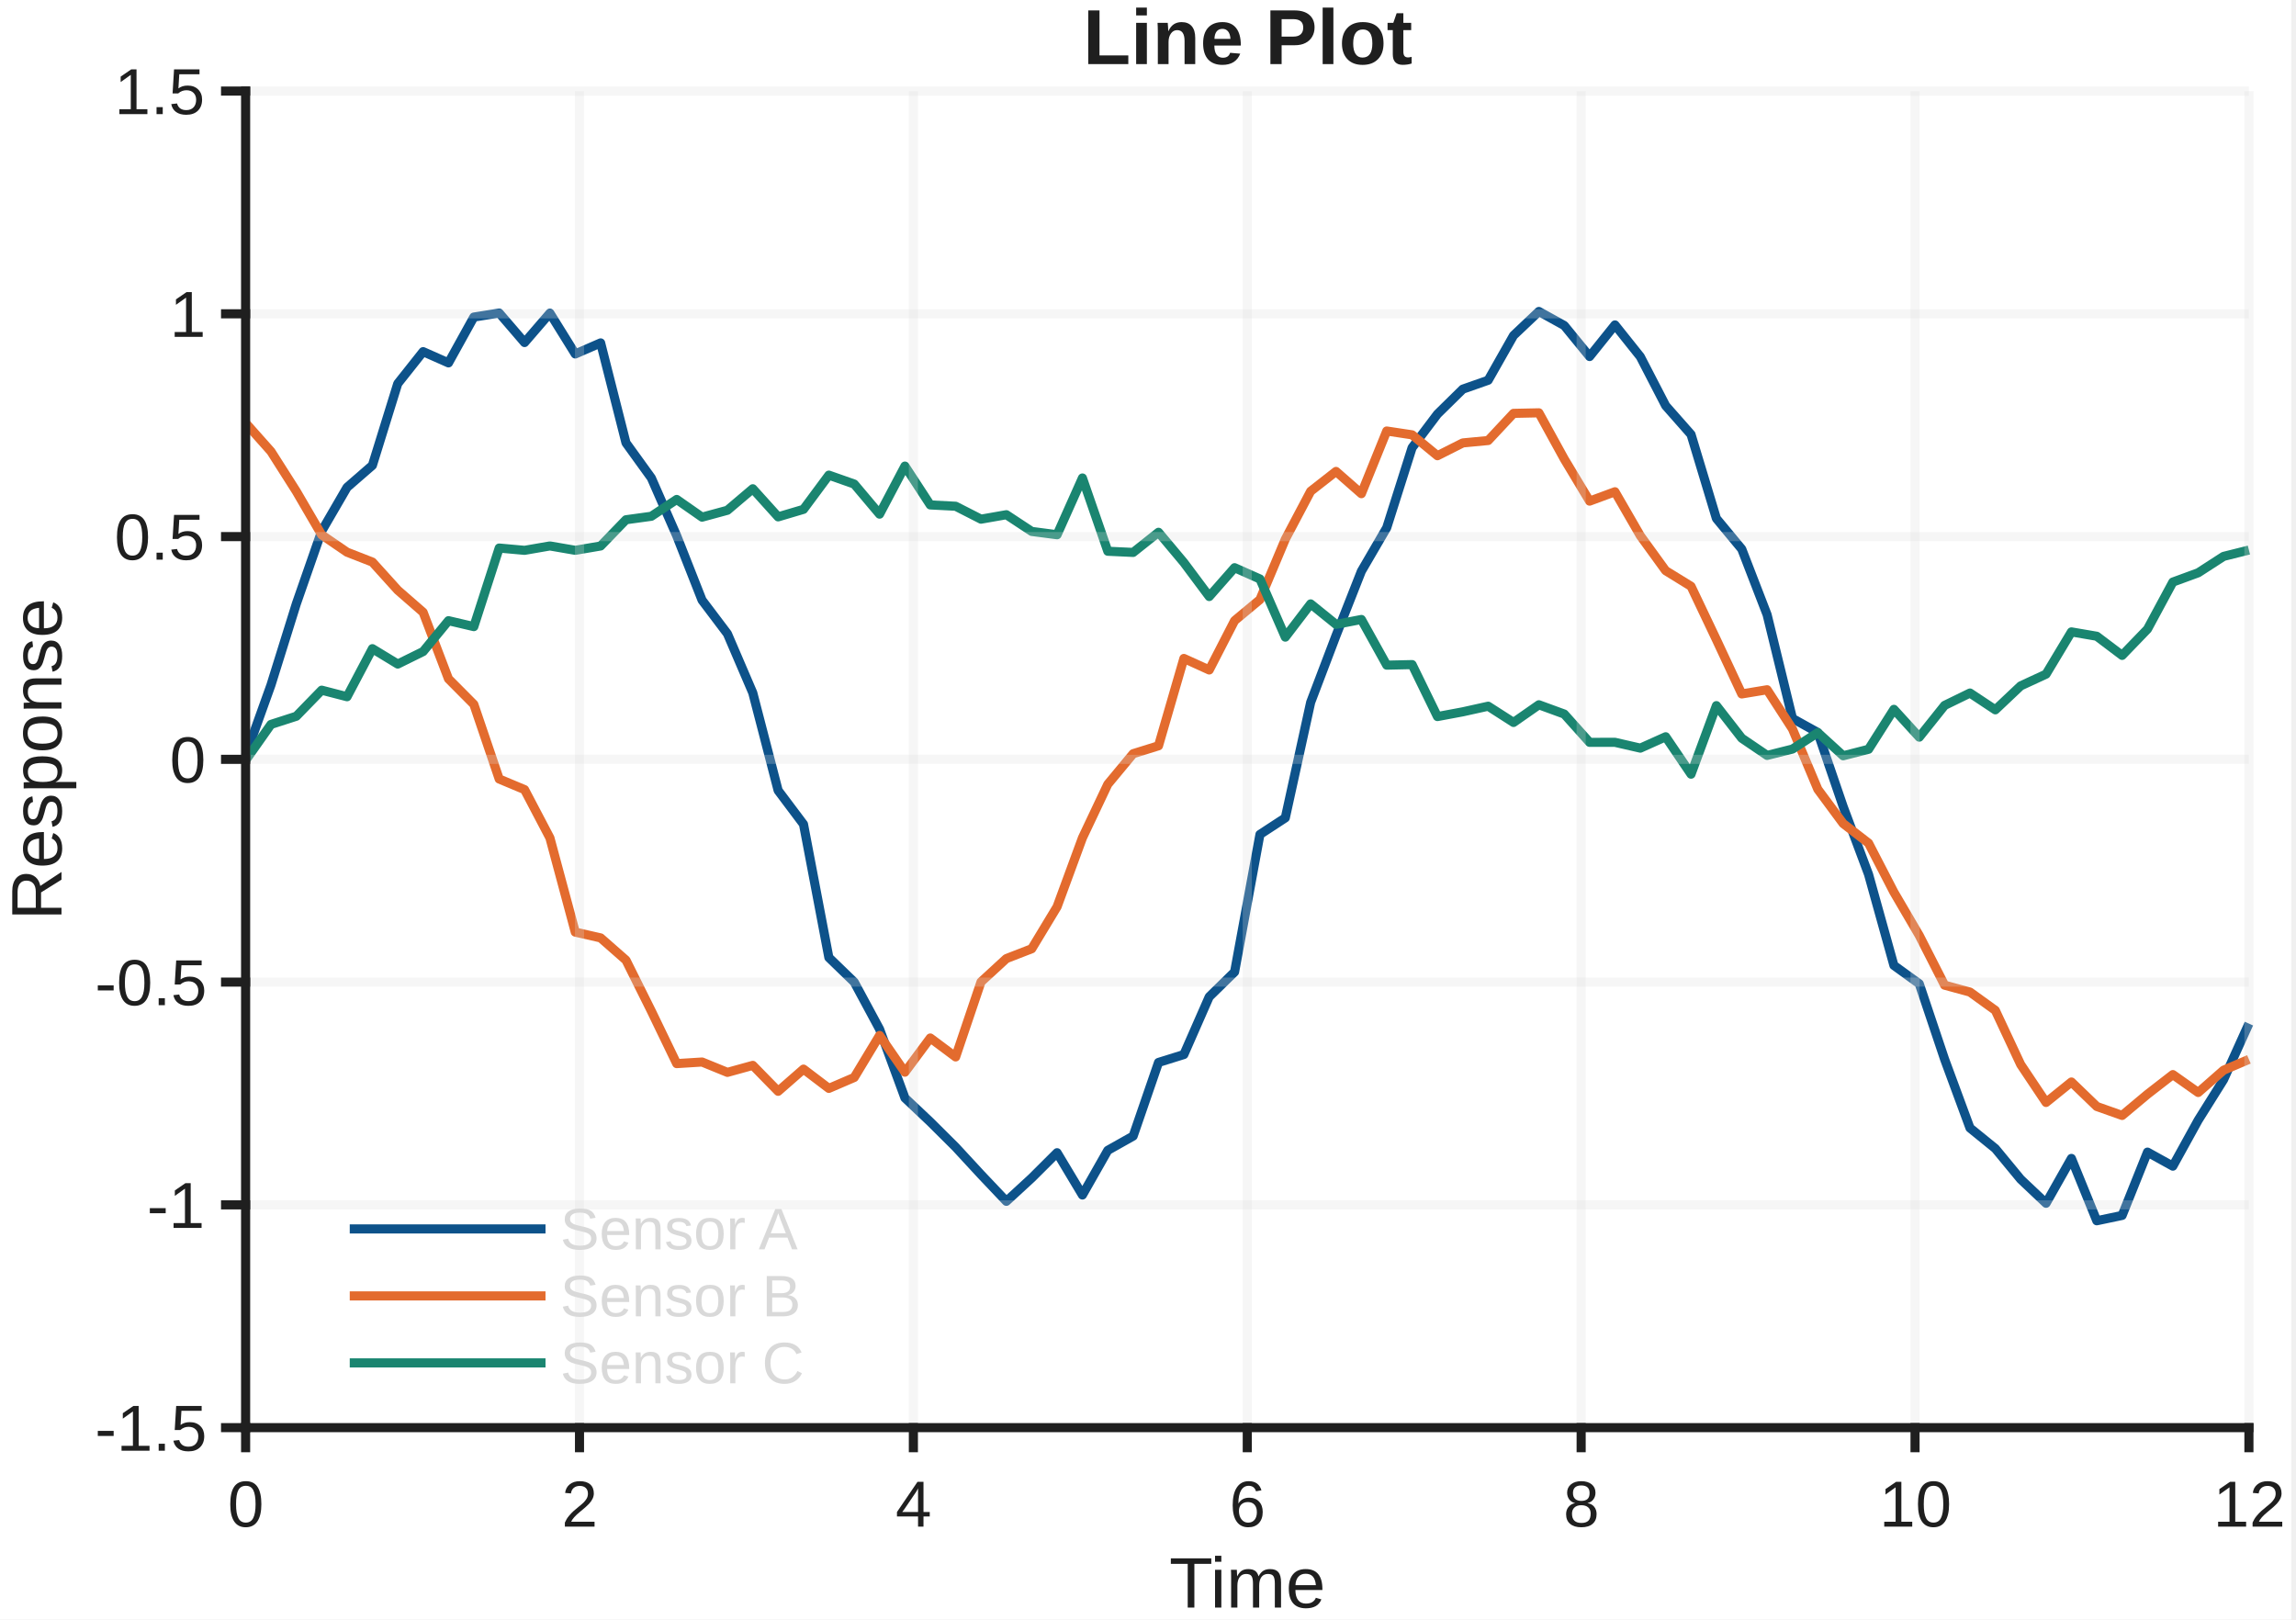
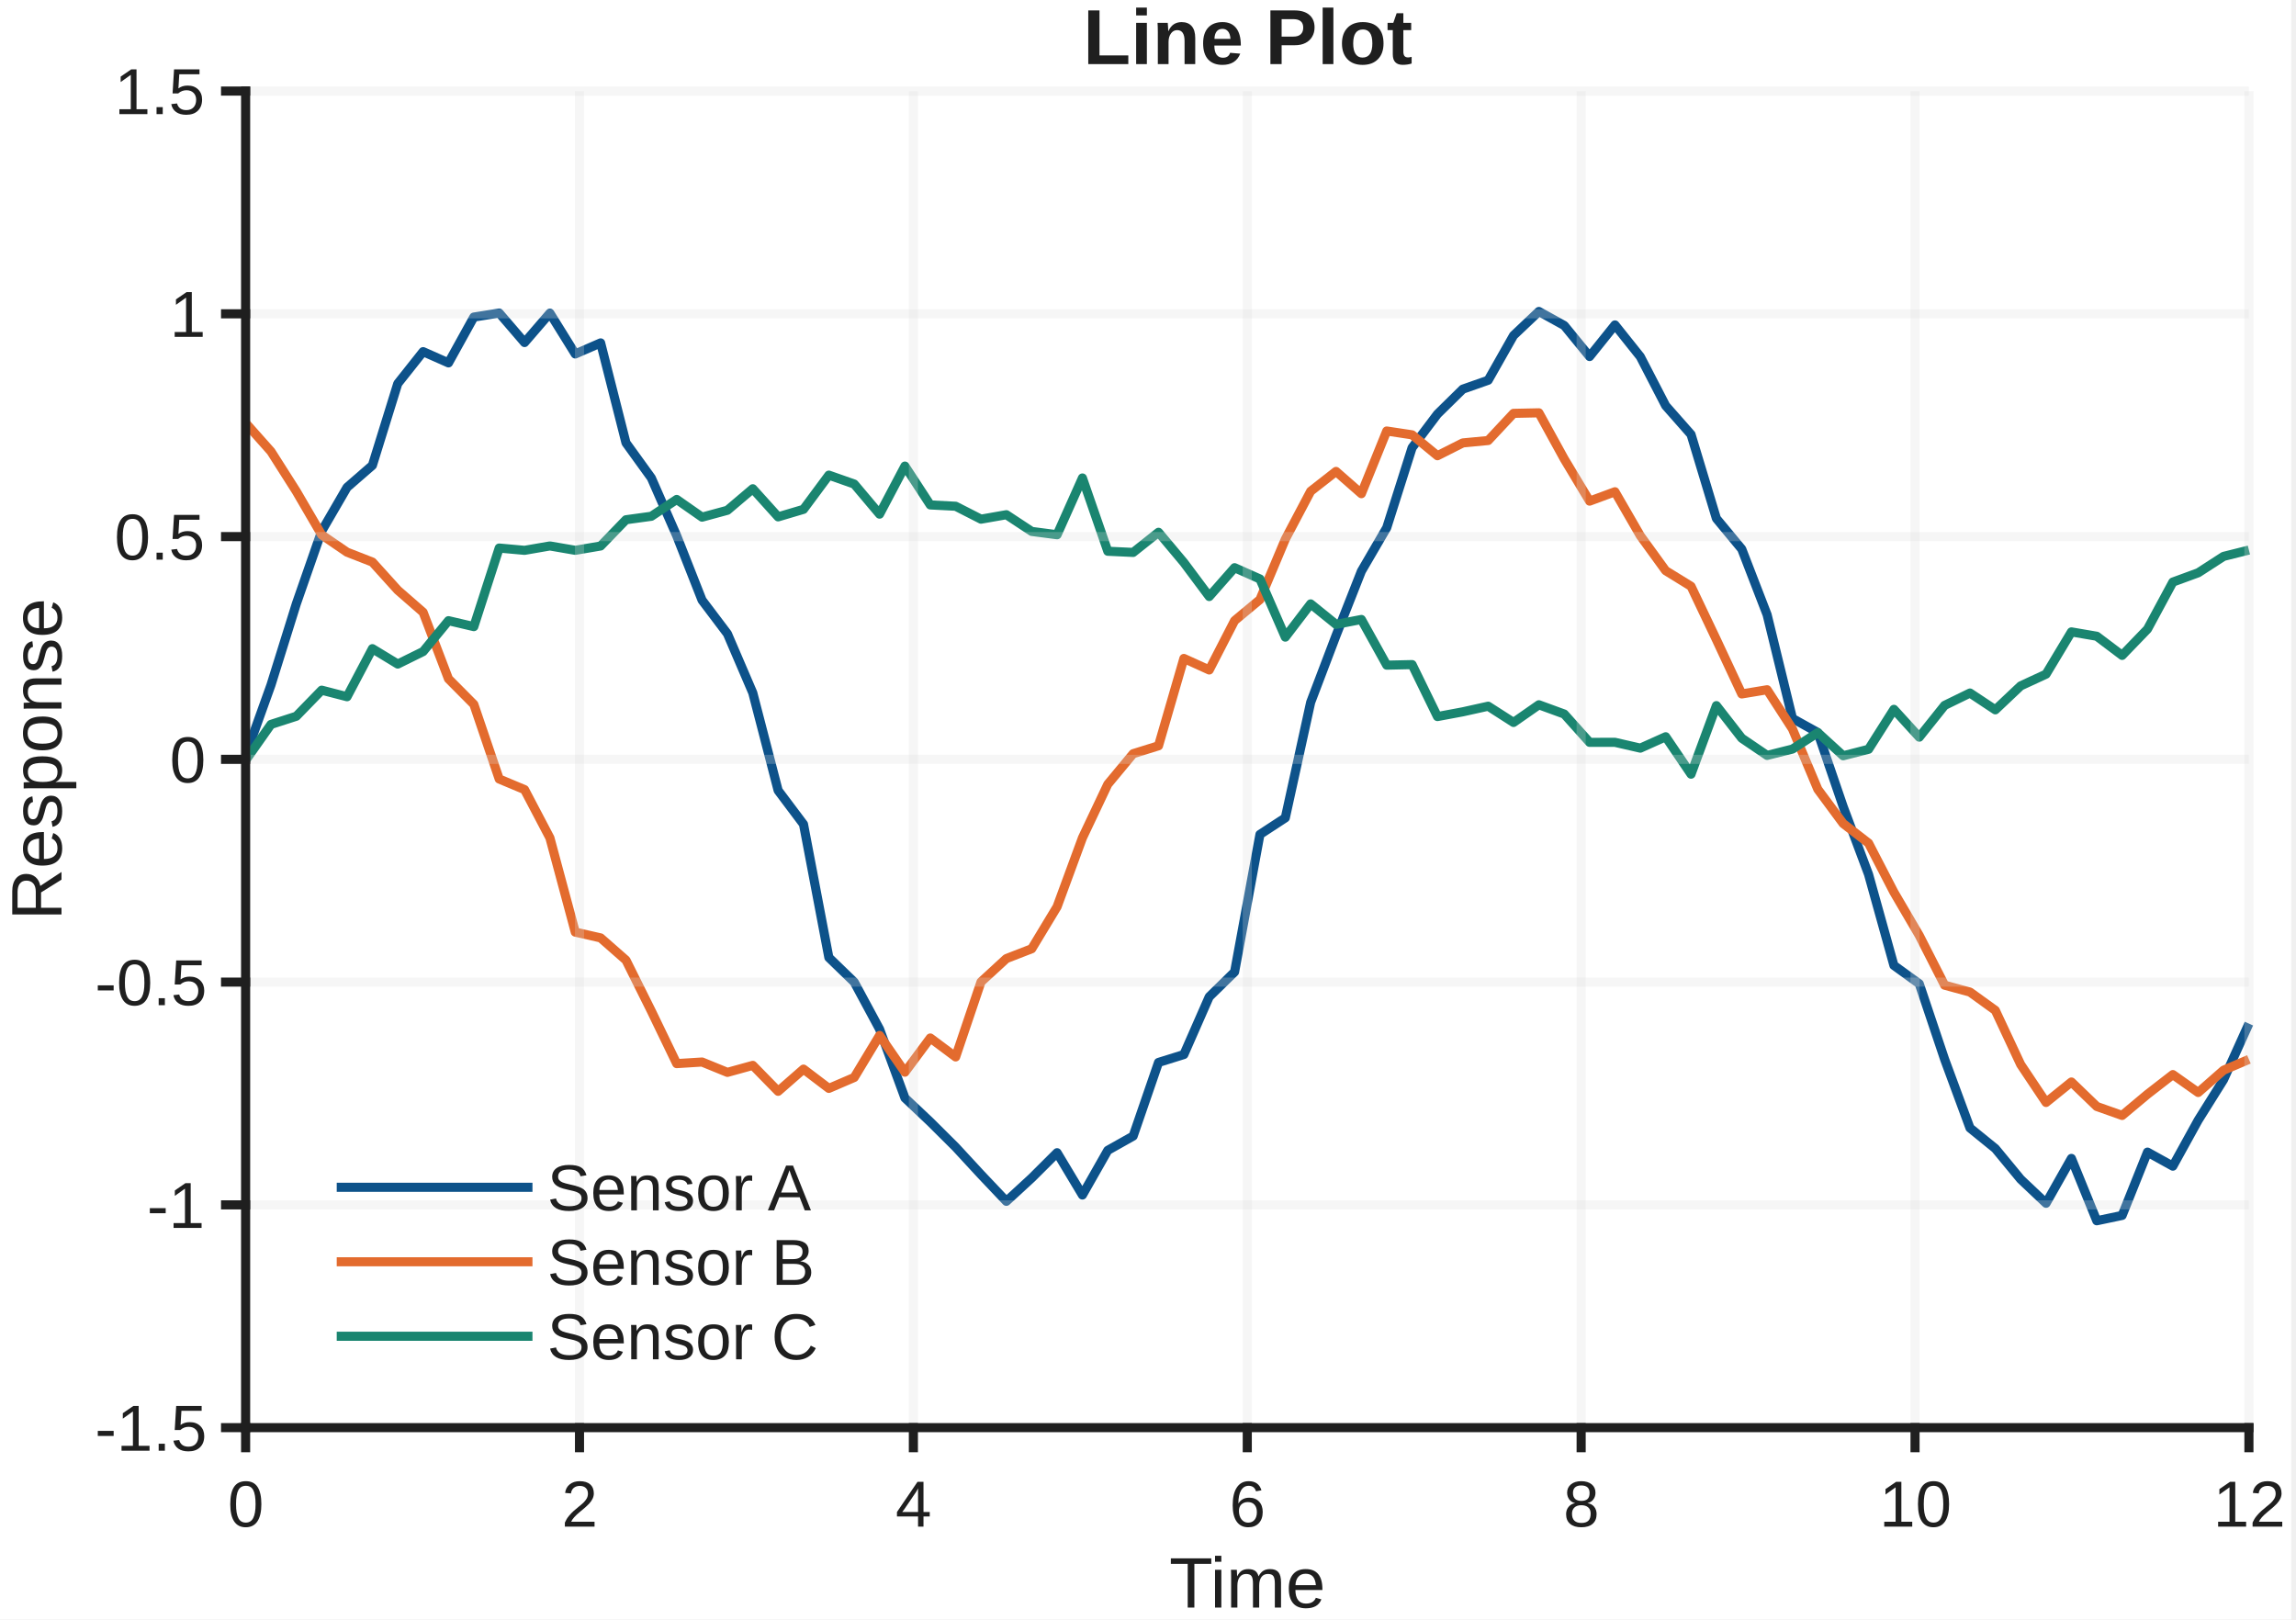
<svg xmlns="http://www.w3.org/2000/svg" width="124.531mm" height="87.842mm" viewBox="0 0 353 249" version="1.2" baseProfile="tiny">
  <defs>
</defs>
  <g fill="none" stroke="black" stroke-width="1" fill-rule="evenodd" stroke-linecap="square" stroke-linejoin="bevel">
    <g fill="#ffffff" fill-opacity="1" stroke="none" transform="matrix(0.5,0,0,0.5,-13.7382,-5)" font-family=".AppleSystemUIFont" font-size="13" font-weight="400" font-style="normal">
      <path vector-effect="none" fill-rule="evenodd" d="M26,9 L732,9 L732,508 L26,508 L26,9" />
    </g>
    <g fill="#ffffff" fill-opacity="1" stroke="none" transform="matrix(5e-05,0,0,5e-05,-13.7382,-5)" font-family=".AppleSystemUIFont" font-size="13" font-weight="400" font-style="normal">
      <path vector-effect="none" fill-rule="evenodd" d="M1.03e+06,380000 L1.03e+06,4.49e+06 L7.19e+06,4.49e+06 L7.19e+06,380000 L1.03e+06,380000" />
    </g>
    <g fill="#1f1f1f" fill-opacity="1" stroke="#1f1f1f" stroke-opacity="1" stroke-width="1" stroke-linecap="square" stroke-linejoin="bevel" transform="matrix(0.5,0,0,0.5,166.512,10)" font-family="Arial" font-size="24" font-weight="700" font-style="normal">
      <text fill="#1f1f1f" fill-opacity="1" stroke="none" xml:space="preserve" x="0" y="-0.281" font-family="Arial" font-size="24" font-weight="700" font-style="normal">Line Plot</text>
    </g>
    <g fill="none" stroke="#0d528a" stroke-opacity="1" stroke-width="2.8" stroke-linecap="butt" stroke-linejoin="round" transform="matrix(0.5,0,0,0.5,-13.7382,-5)" font-family="Arial" font-size="24" font-weight="700" font-style="normal">
      <polyline fill="none" vector-effect="none" points="103,242.368 110.797,220.649 118.595,195.669 126.392,173.301 134.19,159.868 141.987,153.095 149.785,127.956 157.582,118.133 165.38,121.588 173.177,107.498 180.975,106.258 188.772,115.33 196.57,106.293 204.367,118.844 212.165,115.444 219.962,146.177 227.759,156.971 235.557,174.756 243.354,194.551 251.152,204.875 258.949,223.047 266.747,253.076 274.544,263.451 282.342,304.437 290.139,311.99 297.937,326.454 305.734,347.616 313.532,354.979 321.329,362.734 329.127,371.18 336.924,379.408 344.722,372.231 352.519,364.463 360.316,377.466 368.114,363.733 375.911,359.346 383.709,336.704 391.506,334.272 399.304,316.513 407.101,308.878 414.899,266.588 422.696,261.493 430.494,225.969 438.291,205.45 446.089,185.649 453.886,172.269 461.684,147.67 469.481,137.333 477.278,129.665 485.076,126.923 492.873,113.169 500.671,105.78 508.468,110.092 516.266,119.636 524.063,109.914 531.861,119.682 539.658,134.754 547.456,143.6 555.253,169.434 563.051,178.843 570.848,199.024 578.646,230.923 586.443,235.256 594.24,258.046 602.038,278.863 609.835,306.864 617.633,312.511 625.43,335.735 633.228,356.856 641.025,363.181 648.823,372.634 656.62,380.005 664.418,366.216 672.215,385.385 680.013,383.745 687.81,364.281 695.608,368.595 703.405,354.454 711.203,342.005 719,324.767 " />
    </g>
    <g fill="none" stroke="#e36b2e" stroke-opacity="1" stroke-width="2.8" stroke-linecap="butt" stroke-linejoin="round" transform="matrix(0.5,0,0,0.5,-13.7382,-5)" font-family="Arial" font-size="24" font-weight="700" font-style="normal">
      <polyline fill="none" vector-effect="none" points="103,140.057 110.797,148.824 118.595,161.093 126.392,174.469 134.19,179.801 141.987,182.844 149.785,191.476 157.582,198.271 165.38,218.739 173.177,226.59 180.975,249.545 188.772,252.805 196.57,267.655 204.367,296.627 212.165,298.408 219.962,305.25 227.759,320.909 235.557,337.062 243.354,336.574 251.152,339.757 258.949,337.604 266.747,345.576 274.544,338.757 282.342,344.68 290.139,341.326 297.937,328.396 305.734,339.697 313.532,329.186 321.329,335.006 329.127,311.94 336.924,304.765 344.722,301.742 352.519,288.833 360.316,267.64 368.114,251.168 375.911,241.762 383.709,239.331 391.506,212.474 399.304,216.016 407.101,200.857 414.899,194.369 422.696,175.822 430.494,161.064 438.291,154.964 446.089,161.806 453.886,142.536 461.684,143.712 469.481,150.134 477.278,146.2 485.076,145.458 492.873,137.109 500.671,136.942 508.468,151.13 516.266,164.096 524.063,161.216 531.861,174.733 539.658,185.485 547.456,190.289 555.253,206.692 563.051,223.387 570.848,222.099 578.646,234.161 586.443,252.71 594.24,263.246 602.038,269.265 609.835,284.345 617.633,297.66 625.43,312.943 633.228,315.063 641.025,320.692 648.823,337.343 656.62,349.007 664.418,342.717 672.215,350.241 680.013,353.002 687.81,346.482 695.608,340.439 703.405,345.942 711.203,339.093 719,335.762 " />
    </g>
    <g fill="none" stroke="#1a8570" stroke-opacity="1" stroke-width="2.8" stroke-linecap="butt" stroke-linejoin="round" transform="matrix(0.5,0,0,0.5,-13.7382,-5)" font-family="Arial" font-size="24" font-weight="700" font-style="normal">
      <polyline fill="none" vector-effect="none" points="103,243.824 110.797,232.762 118.595,230.245 126.392,222.229 134.19,224.243 141.987,209.465 149.785,214.199 157.582,210.352 165.38,200.86 173.177,202.686 180.975,178.524 188.772,179.229 196.57,177.878 204.367,179.223 212.165,177.89 219.962,169.823 227.759,168.754 235.557,163.583 243.354,169.025 251.152,166.91 258.949,160.292 266.747,168.934 274.544,166.621 282.342,156.103 290.139,158.844 297.937,168.1 305.734,153.322 313.532,165.268 321.329,165.67 329.127,169.645 336.924,168.274 344.722,173.414 352.519,174.433 360.316,156.981 368.114,179.51 375.911,179.871 383.709,173.681 391.506,182.987 399.304,193.434 407.101,184.568 414.899,188.039 422.696,205.915 430.494,195.7 438.291,201.997 446.089,200.489 453.886,214.533 461.684,214.364 469.481,230.343 477.278,228.885 485.076,227.157 492.873,232.157 500.671,226.718 508.468,229.57 516.266,238.275 524.063,238.264 531.861,240.053 539.658,236.554 547.456,248.062 555.253,226.981 563.051,236.997 570.848,242.289 578.646,240.338 586.443,235.281 594.24,242.4 602.038,240.404 609.835,228.124 617.633,236.677 625.43,226.912 633.228,223.107 641.025,228.274 648.823,220.904 656.62,217.301 664.418,204.31 672.215,205.645 680.013,211.533 687.81,203.452 695.608,188.988 703.405,186.129 711.203,181.091 719,179.14 " />
    </g>
    <g fill="#dbdbdb" fill-opacity="0.251" stroke="#dbdbdb" stroke-opacity="0.251" stroke-width="2.8" stroke-linecap="butt" stroke-linejoin="round" transform="matrix(0.5,0,0,0.5,-13.7382,-5)" font-family="Arial" font-size="24" font-weight="700" font-style="normal">
      <polyline fill="none" vector-effect="none" points="103,38 103,449 " />
      <polyline fill="none" vector-effect="none" points="205.667,38 205.667,449 " />
      <polyline fill="none" vector-effect="none" points="308.333,38 308.333,449 " />
      <polyline fill="none" vector-effect="none" points="411,38 411,449 " />
      <polyline fill="none" vector-effect="none" points="513.667,38 513.667,449 " />
      <polyline fill="none" vector-effect="none" points="616.333,38 616.333,449 " />
      <polyline fill="none" vector-effect="none" points="719,38 719,449 " />
      <polyline fill="none" vector-effect="none" points="103,449 719,449 " />
      <polyline fill="none" vector-effect="none" points="103,380.5 719,380.5 " />
      <polyline fill="none" vector-effect="none" points="103,312 719,312 " />
      <polyline fill="none" vector-effect="none" points="103,243.5 719,243.5 " />
      <polyline fill="none" vector-effect="none" points="103,175 719,175 " />
      <polyline fill="none" vector-effect="none" points="103,106.5 719,106.5 " />
      <polyline fill="none" vector-effect="none" points="103,38 719,38 " />
    </g>
    <g fill="#1f1f1f" fill-opacity="1" stroke="#1f1f1f" stroke-opacity="1" stroke-width="1" stroke-linecap="square" stroke-linejoin="bevel" transform="matrix(0.5,0,0,0.5,179.762,247.216)" font-family="Arial" font-size="22" font-weight="400" font-style="normal">
      <text fill="#1f1f1f" fill-opacity="1" stroke="none" xml:space="preserve" x="0" y="-0.094" font-family="Arial" font-size="22" font-weight="400" font-style="normal">Time</text>
    </g>
    <g fill="#1f1f1f" fill-opacity="1" stroke="#1f1f1f" stroke-opacity="1" stroke-width="2.8" stroke-linecap="square" stroke-linejoin="round" transform="matrix(0.5,0,0,0.5,-13.7382,-5)" font-family="Arial" font-size="22" font-weight="400" font-style="normal">
      <polyline fill="none" vector-effect="none" points="103,449 719,449 " />
      <polyline fill="none" vector-effect="none" points="103,455.16 103,449 " />
      <polyline fill="none" vector-effect="none" points="205.667,455.16 205.667,449 " />
      <polyline fill="none" vector-effect="none" points="308.333,455.16 308.333,449 " />
      <polyline fill="none" vector-effect="none" points="411,455.16 411,449 " />
      <polyline fill="none" vector-effect="none" points="513.667,455.16 513.667,449 " />
      <polyline fill="none" vector-effect="none" points="616.333,455.16 616.333,449 " />
      <polyline fill="none" vector-effect="none" points="719,455.16 719,449 " />
    </g>
    <g fill="#1f1f1f" fill-opacity="1" stroke="#1f1f1f" stroke-opacity="1" stroke-width="1" stroke-linecap="square" stroke-linejoin="bevel" transform="matrix(0.5,0,0,0.5,35.0118,234.671)" font-family="Arial" font-size="20" font-weight="400" font-style="normal">
      <text fill="#1f1f1f" fill-opacity="1" stroke="none" xml:space="preserve" x="0" y="0.094" font-family="Arial" font-size="20" font-weight="400" font-style="normal">0</text>
    </g>
    <g fill="#1f1f1f" fill-opacity="1" stroke="#1f1f1f" stroke-opacity="1" stroke-width="1" stroke-linecap="square" stroke-linejoin="bevel" transform="matrix(0.5,0,0,0.5,86.3452,234.671)" font-family="Arial" font-size="20" font-weight="400" font-style="normal">
      <text fill="#1f1f1f" fill-opacity="1" stroke="none" xml:space="preserve" x="0" y="0.094" font-family="Arial" font-size="20" font-weight="400" font-style="normal">2</text>
    </g>
    <g fill="#1f1f1f" fill-opacity="1" stroke="#1f1f1f" stroke-opacity="1" stroke-width="1" stroke-linecap="square" stroke-linejoin="bevel" transform="matrix(0.5,0,0,0.5,137.678,234.671)" font-family="Arial" font-size="20" font-weight="400" font-style="normal">
      <text fill="#1f1f1f" fill-opacity="1" stroke="none" xml:space="preserve" x="0" y="0.094" font-family="Arial" font-size="20" font-weight="400" font-style="normal">4</text>
    </g>
    <g fill="#1f1f1f" fill-opacity="1" stroke="#1f1f1f" stroke-opacity="1" stroke-width="1" stroke-linecap="square" stroke-linejoin="bevel" transform="matrix(0.5,0,0,0.5,189.012,234.671)" font-family="Arial" font-size="20" font-weight="400" font-style="normal">
      <text fill="#1f1f1f" fill-opacity="1" stroke="none" xml:space="preserve" x="0" y="0.094" font-family="Arial" font-size="20" font-weight="400" font-style="normal">6</text>
    </g>
    <g fill="#1f1f1f" fill-opacity="1" stroke="#1f1f1f" stroke-opacity="1" stroke-width="1" stroke-linecap="square" stroke-linejoin="bevel" transform="matrix(0.5,0,0,0.5,240.345,234.671)" font-family="Arial" font-size="20" font-weight="400" font-style="normal">
      <text fill="#1f1f1f" fill-opacity="1" stroke="none" xml:space="preserve" x="0" y="0.094" font-family="Arial" font-size="20" font-weight="400" font-style="normal">8</text>
    </g>
    <g fill="#1f1f1f" fill-opacity="1" stroke="#1f1f1f" stroke-opacity="1" stroke-width="1" stroke-linecap="square" stroke-linejoin="bevel" transform="matrix(0.5,0,0,0.5,288.928,234.671)" font-family="Arial" font-size="20" font-weight="400" font-style="normal">
      <text fill="#1f1f1f" fill-opacity="1" stroke="none" xml:space="preserve" x="0" y="0.094" font-family="Arial" font-size="20" font-weight="400" font-style="normal">10</text>
    </g>
    <g fill="#1f1f1f" fill-opacity="1" stroke="#1f1f1f" stroke-opacity="1" stroke-width="1" stroke-linecap="square" stroke-linejoin="bevel" transform="matrix(0.5,0,0,0.5,340.262,234.671)" font-family="Arial" font-size="20" font-weight="400" font-style="normal">
      <text fill="#1f1f1f" fill-opacity="1" stroke="none" xml:space="preserve" x="0" y="0.094" font-family="Arial" font-size="20" font-weight="400" font-style="normal">12</text>
    </g>
    <g fill="#1f1f1f" fill-opacity="1" stroke="#1f1f1f" stroke-opacity="1" stroke-width="1" stroke-linecap="square" stroke-linejoin="bevel" transform="matrix(0,-0.5,0.5,0,9.5,141.5)" font-family="Arial" font-size="22" font-weight="400" font-style="normal">
      <text fill="#1f1f1f" fill-opacity="1" stroke="none" xml:space="preserve" x="0" y="-0.094" font-family="Arial" font-size="22" font-weight="400" font-style="normal">Response</text>
    </g>
    <g fill="#1f1f1f" fill-opacity="1" stroke="#1f1f1f" stroke-opacity="1" stroke-width="2.8" stroke-linecap="square" stroke-linejoin="round" transform="matrix(0.5,0,0,0.5,-13.7382,-5)" font-family="Arial" font-size="22" font-weight="400" font-style="normal">
      <polyline fill="none" vector-effect="none" points="103,449 103,38 " />
      <polyline fill="none" vector-effect="none" points="96.84,449 103,449 " />
      <polyline fill="none" vector-effect="none" points="96.84,380.5 103,380.5 " />
      <polyline fill="none" vector-effect="none" points="96.84,312 103,312 " />
      <polyline fill="none" vector-effect="none" points="96.84,243.5 103,243.5 " />
      <polyline fill="none" vector-effect="none" points="96.84,175 103,175 " />
      <polyline fill="none" vector-effect="none" points="96.84,106.5 103,106.5 " />
      <polyline fill="none" vector-effect="none" points="96.84,38 103,38 " />
    </g>
    <g fill="#1f1f1f" fill-opacity="1" stroke="#1f1f1f" stroke-opacity="1" stroke-width="1" stroke-linecap="square" stroke-linejoin="bevel" transform="matrix(0.5,0,0,0.5,14.5909,223)" font-family="Arial" font-size="20" font-weight="400" font-style="normal">
      <text fill="#1f1f1f" fill-opacity="1" stroke="none" xml:space="preserve" x="0" y="0.094" font-family="Arial" font-size="20" font-weight="400" font-style="normal">-1.5</text>
    </g>
    <g fill="#1f1f1f" fill-opacity="1" stroke="#1f1f1f" stroke-opacity="1" stroke-width="1" stroke-linecap="square" stroke-linejoin="bevel" transform="matrix(0.5,0,0,0.5,22.5909,188.75)" font-family="Arial" font-size="20" font-weight="400" font-style="normal">
      <text fill="#1f1f1f" fill-opacity="1" stroke="none" xml:space="preserve" x="0" y="0.094" font-family="Arial" font-size="20" font-weight="400" font-style="normal">-1</text>
    </g>
    <g fill="#1f1f1f" fill-opacity="1" stroke="#1f1f1f" stroke-opacity="1" stroke-width="1" stroke-linecap="square" stroke-linejoin="bevel" transform="matrix(0.5,0,0,0.5,14.5909,154.5)" font-family="Arial" font-size="20" font-weight="400" font-style="normal">
      <text fill="#1f1f1f" fill-opacity="1" stroke="none" xml:space="preserve" x="0" y="0.094" font-family="Arial" font-size="20" font-weight="400" font-style="normal">-0.5</text>
    </g>
    <g fill="#1f1f1f" fill-opacity="1" stroke="#1f1f1f" stroke-opacity="1" stroke-width="1" stroke-linecap="square" stroke-linejoin="bevel" transform="matrix(0.5,0,0,0.5,26.0909,120.25)" font-family="Arial" font-size="20" font-weight="400" font-style="normal">
      <text fill="#1f1f1f" fill-opacity="1" stroke="none" xml:space="preserve" x="0" y="0.094" font-family="Arial" font-size="20" font-weight="400" font-style="normal">0</text>
    </g>
    <g fill="#1f1f1f" fill-opacity="1" stroke="#1f1f1f" stroke-opacity="1" stroke-width="1" stroke-linecap="square" stroke-linejoin="bevel" transform="matrix(0.5,0,0,0.5,17.5909,86)" font-family="Arial" font-size="20" font-weight="400" font-style="normal">
      <text fill="#1f1f1f" fill-opacity="1" stroke="none" xml:space="preserve" x="0" y="0.094" font-family="Arial" font-size="20" font-weight="400" font-style="normal">0.5</text>
    </g>
    <g fill="#1f1f1f" fill-opacity="1" stroke="#1f1f1f" stroke-opacity="1" stroke-width="1" stroke-linecap="square" stroke-linejoin="bevel" transform="matrix(0.5,0,0,0.5,26.0909,51.75)" font-family="Arial" font-size="20" font-weight="400" font-style="normal">
      <text fill="#1f1f1f" fill-opacity="1" stroke="none" xml:space="preserve" x="0" y="0.094" font-family="Arial" font-size="20" font-weight="400" font-style="normal">1</text>
    </g>
    <g fill="#1f1f1f" fill-opacity="1" stroke="#1f1f1f" stroke-opacity="1" stroke-width="1" stroke-linecap="square" stroke-linejoin="bevel" transform="matrix(0.5,0,0,0.5,17.5909,17.5)" font-family="Arial" font-size="20" font-weight="400" font-style="normal">
      <text fill="#1f1f1f" fill-opacity="1" stroke="none" xml:space="preserve" x="0" y="0.094" font-family="Arial" font-size="20" font-weight="400" font-style="normal">1.5</text>
    </g>
    <g fill="#0d528a" fill-opacity="1" stroke="#0d528a" stroke-opacity="1" stroke-width="2.8" stroke-linecap="butt" stroke-linejoin="round" transform="matrix(0.5,0,0,0.5,-13.7382,-5)" font-family="Arial" font-size="20" font-weight="400" font-style="normal">
-       <polyline fill="none" vector-effect="none" points="135.02,387.904 195.216,387.904 " />
+       <polyline fill="none" vector-effect="none" points="131.019,375.095 191.206,375.095 " />
    </g>
    <g fill="#e36b2e" fill-opacity="1" stroke="#e36b2e" stroke-opacity="1" stroke-width="2.8" stroke-linecap="butt" stroke-linejoin="round" transform="matrix(0.5,0,0,0.5,-13.7382,-5)" font-family="Arial" font-size="20" font-weight="400" font-style="normal">
-       <polyline fill="none" vector-effect="none" points="135.02,408.5 195.216,408.5 " />
+       <polyline fill="none" vector-effect="none" points="131.019,398 191.206,398 " />
    </g>
    <g fill="#1a8570" fill-opacity="1" stroke="#1a8570" stroke-opacity="1" stroke-width="2.8" stroke-linecap="butt" stroke-linejoin="round" transform="matrix(0.5,0,0,0.5,-13.7382,-5)" font-family="Arial" font-size="20" font-weight="400" font-style="normal">
-       <polyline fill="none" vector-effect="none" points="135.02,429.096 195.216,429.096 " />
+       <polyline fill="none" vector-effect="none" points="131.019,420.905 191.206,420.905 " />
    </g>
-     <g fill="#d9d9d9" fill-opacity="1" stroke="#d9d9d9" stroke-opacity="1" stroke-width="1" stroke-linecap="square" stroke-linejoin="bevel" transform="matrix(0.5,0,0,0.5,86.1274,191.952)" font-family="Arial" font-size="18" font-weight="400" font-style="normal">
-       <text fill="#d9d9d9" fill-opacity="1" stroke="none" xml:space="preserve" x="0" y="0.281" font-family="Arial" font-size="18" font-weight="400" font-style="normal">Sensor A</text>
+     <g fill="#1f1f1f" fill-opacity="1" stroke="#1f1f1f" stroke-opacity="1" stroke-width="1" stroke-linecap="square" stroke-linejoin="bevel" transform="matrix(0.5,0,0,0.5,84.1216,186.048)" font-family="Arial" font-size="20" font-weight="400" font-style="normal">
+       <text fill="#1f1f1f" fill-opacity="1" stroke="none" xml:space="preserve" x="0" y="0.094" font-family="Arial" font-size="20" font-weight="400" font-style="normal">Sensor A</text>
    </g>
-     <g fill="#d9d9d9" fill-opacity="1" stroke="#d9d9d9" stroke-opacity="1" stroke-width="1" stroke-linecap="square" stroke-linejoin="bevel" transform="matrix(0.5,0,0,0.5,86.1274,202.25)" font-family="Arial" font-size="18" font-weight="400" font-style="normal">
-       <text fill="#d9d9d9" fill-opacity="1" stroke="none" xml:space="preserve" x="0" y="0.281" font-family="Arial" font-size="18" font-weight="400" font-style="normal">Sensor B</text>
+     <g fill="#1f1f1f" fill-opacity="1" stroke="#1f1f1f" stroke-opacity="1" stroke-width="1" stroke-linecap="square" stroke-linejoin="bevel" transform="matrix(0.5,0,0,0.5,84.1216,197.5)" font-family="Arial" font-size="20" font-weight="400" font-style="normal">
+       <text fill="#1f1f1f" fill-opacity="1" stroke="none" xml:space="preserve" x="0" y="0.094" font-family="Arial" font-size="20" font-weight="400" font-style="normal">Sensor B</text>
    </g>
-     <g fill="#d9d9d9" fill-opacity="1" stroke="#d9d9d9" stroke-opacity="1" stroke-width="1" stroke-linecap="square" stroke-linejoin="bevel" transform="matrix(0.5,0,0,0.5,86.1274,212.548)" font-family="Arial" font-size="18" font-weight="400" font-style="normal">
-       <text fill="#d9d9d9" fill-opacity="1" stroke="none" xml:space="preserve" x="0" y="0.281" font-family="Arial" font-size="18" font-weight="400" font-style="normal">Sensor C</text>
+     <g fill="#1f1f1f" fill-opacity="1" stroke="#1f1f1f" stroke-opacity="1" stroke-width="1" stroke-linecap="square" stroke-linejoin="bevel" transform="matrix(0.5,0,0,0.5,84.1216,208.952)" font-family="Arial" font-size="20" font-weight="400" font-style="normal">
+       <text fill="#1f1f1f" fill-opacity="1" stroke="none" xml:space="preserve" x="0" y="0.094" font-family="Arial" font-size="20" font-weight="400" font-style="normal">Sensor C</text>
    </g>
  </g>
</svg>
